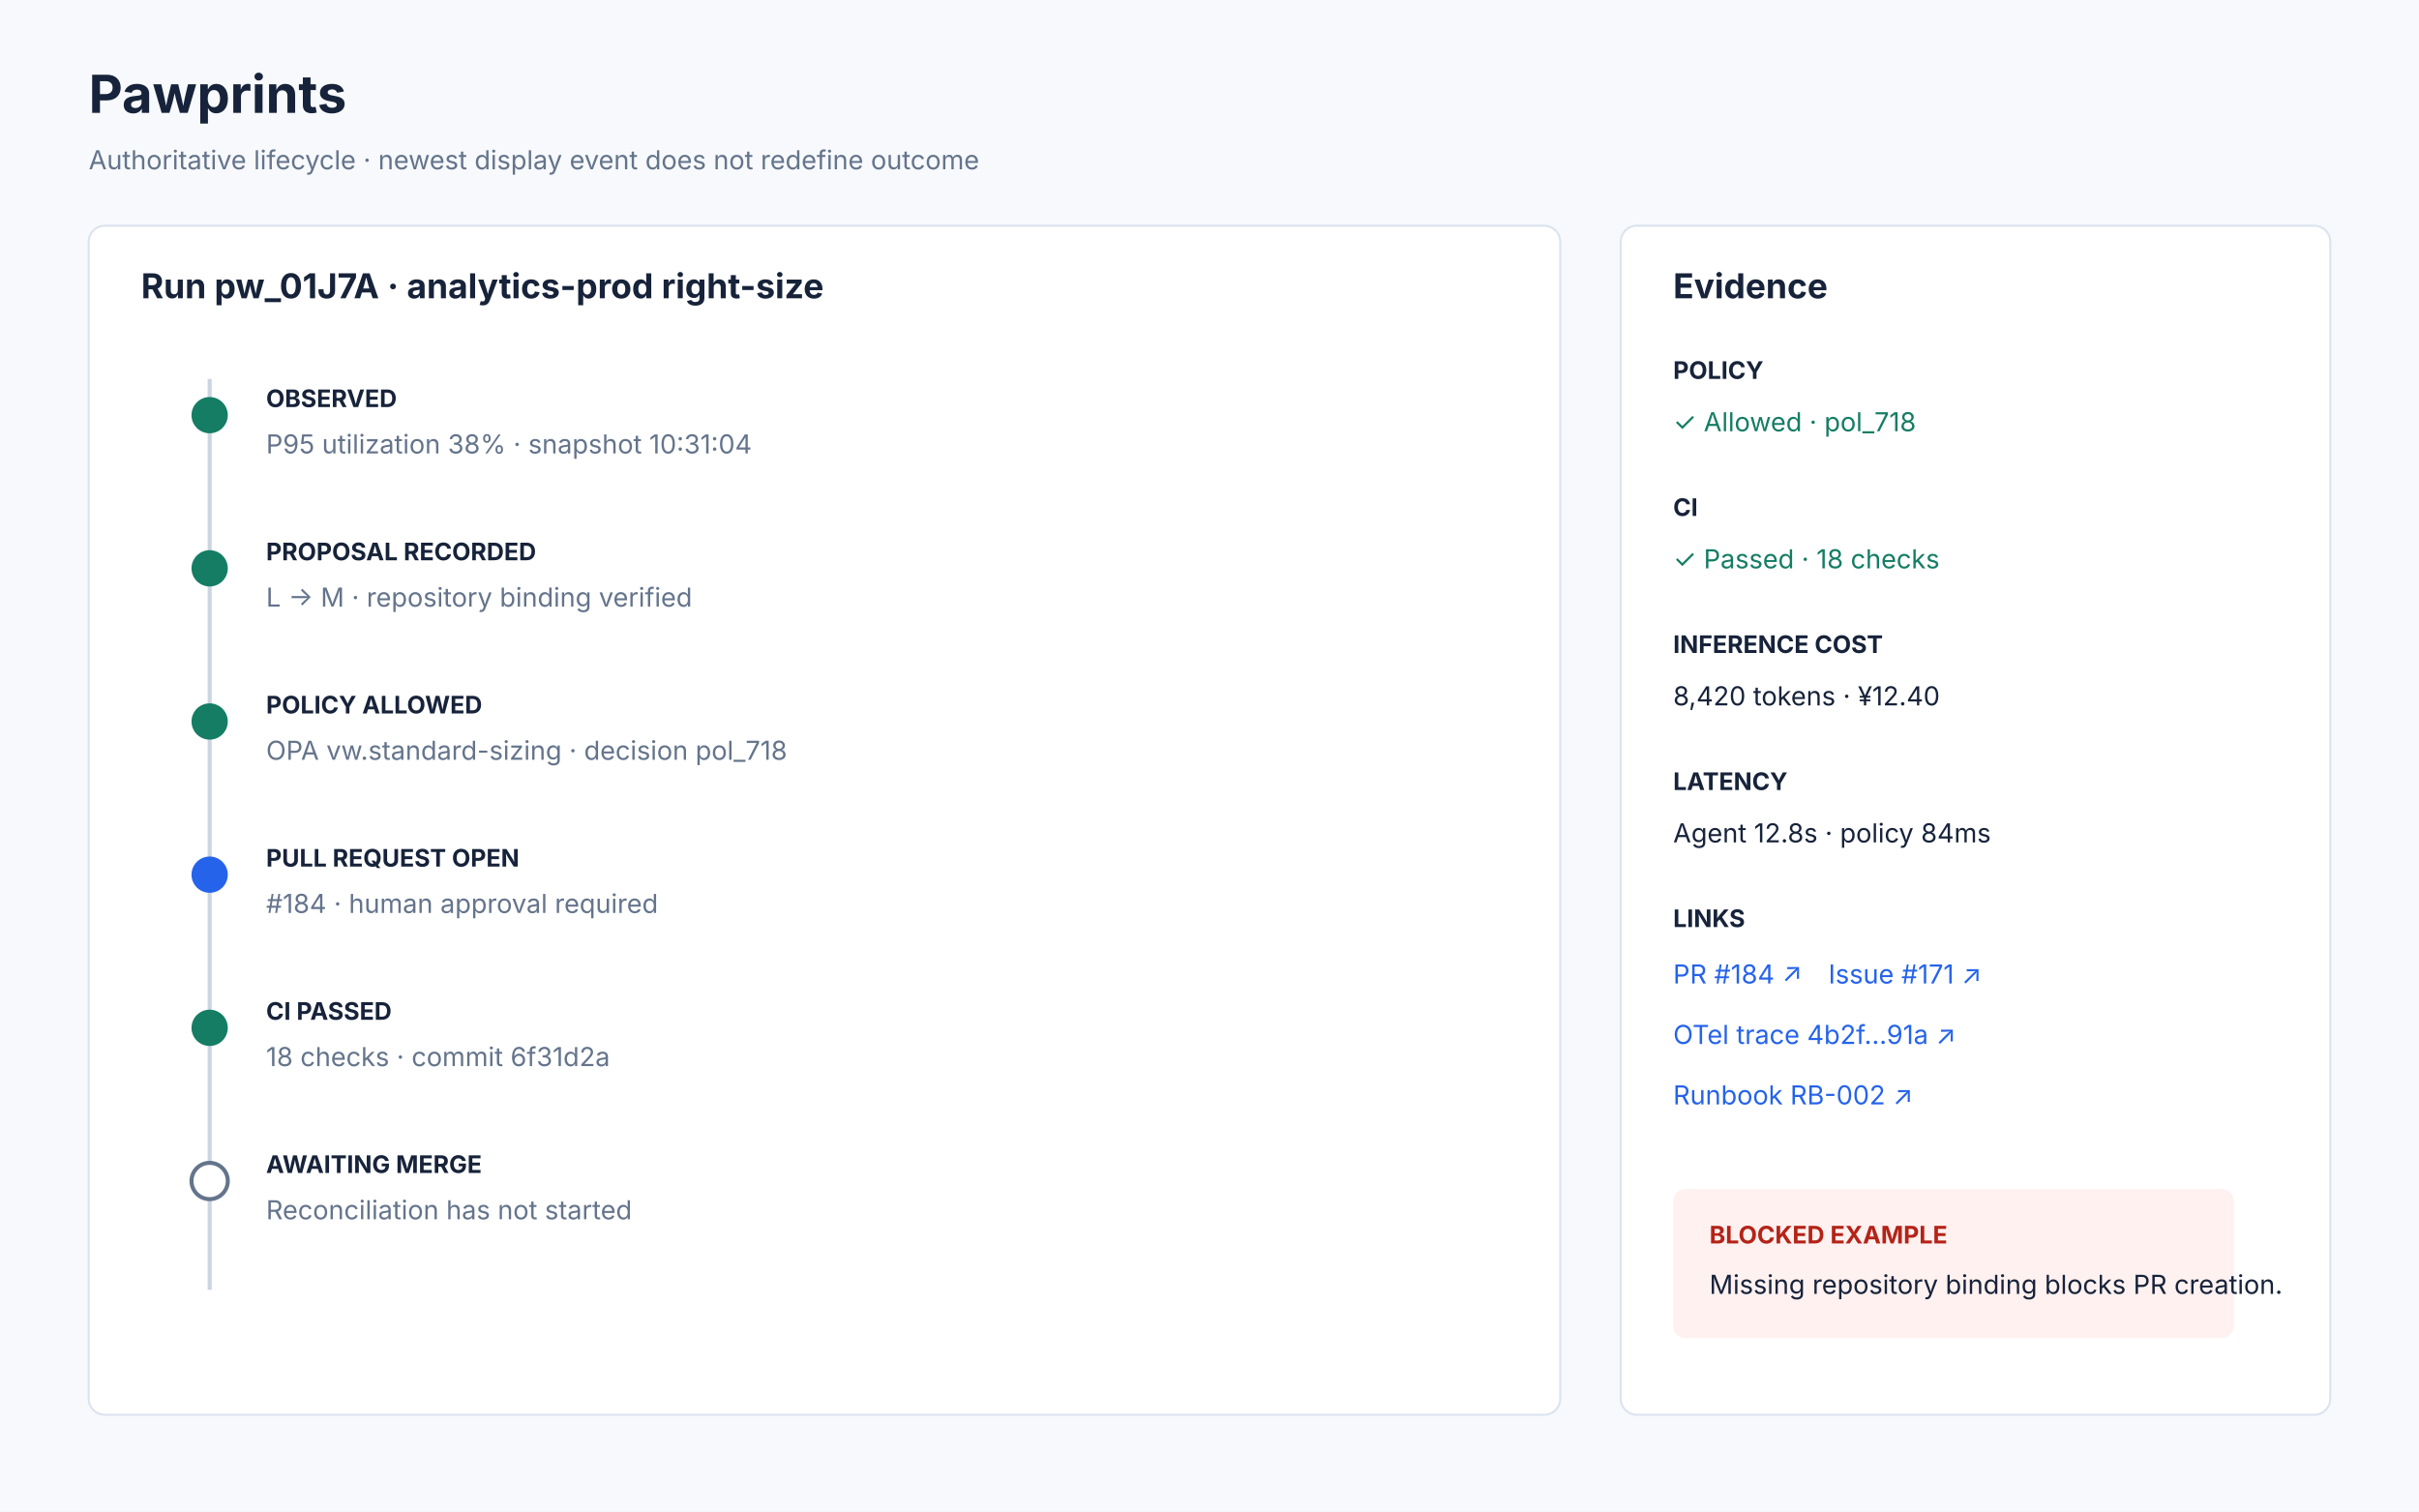
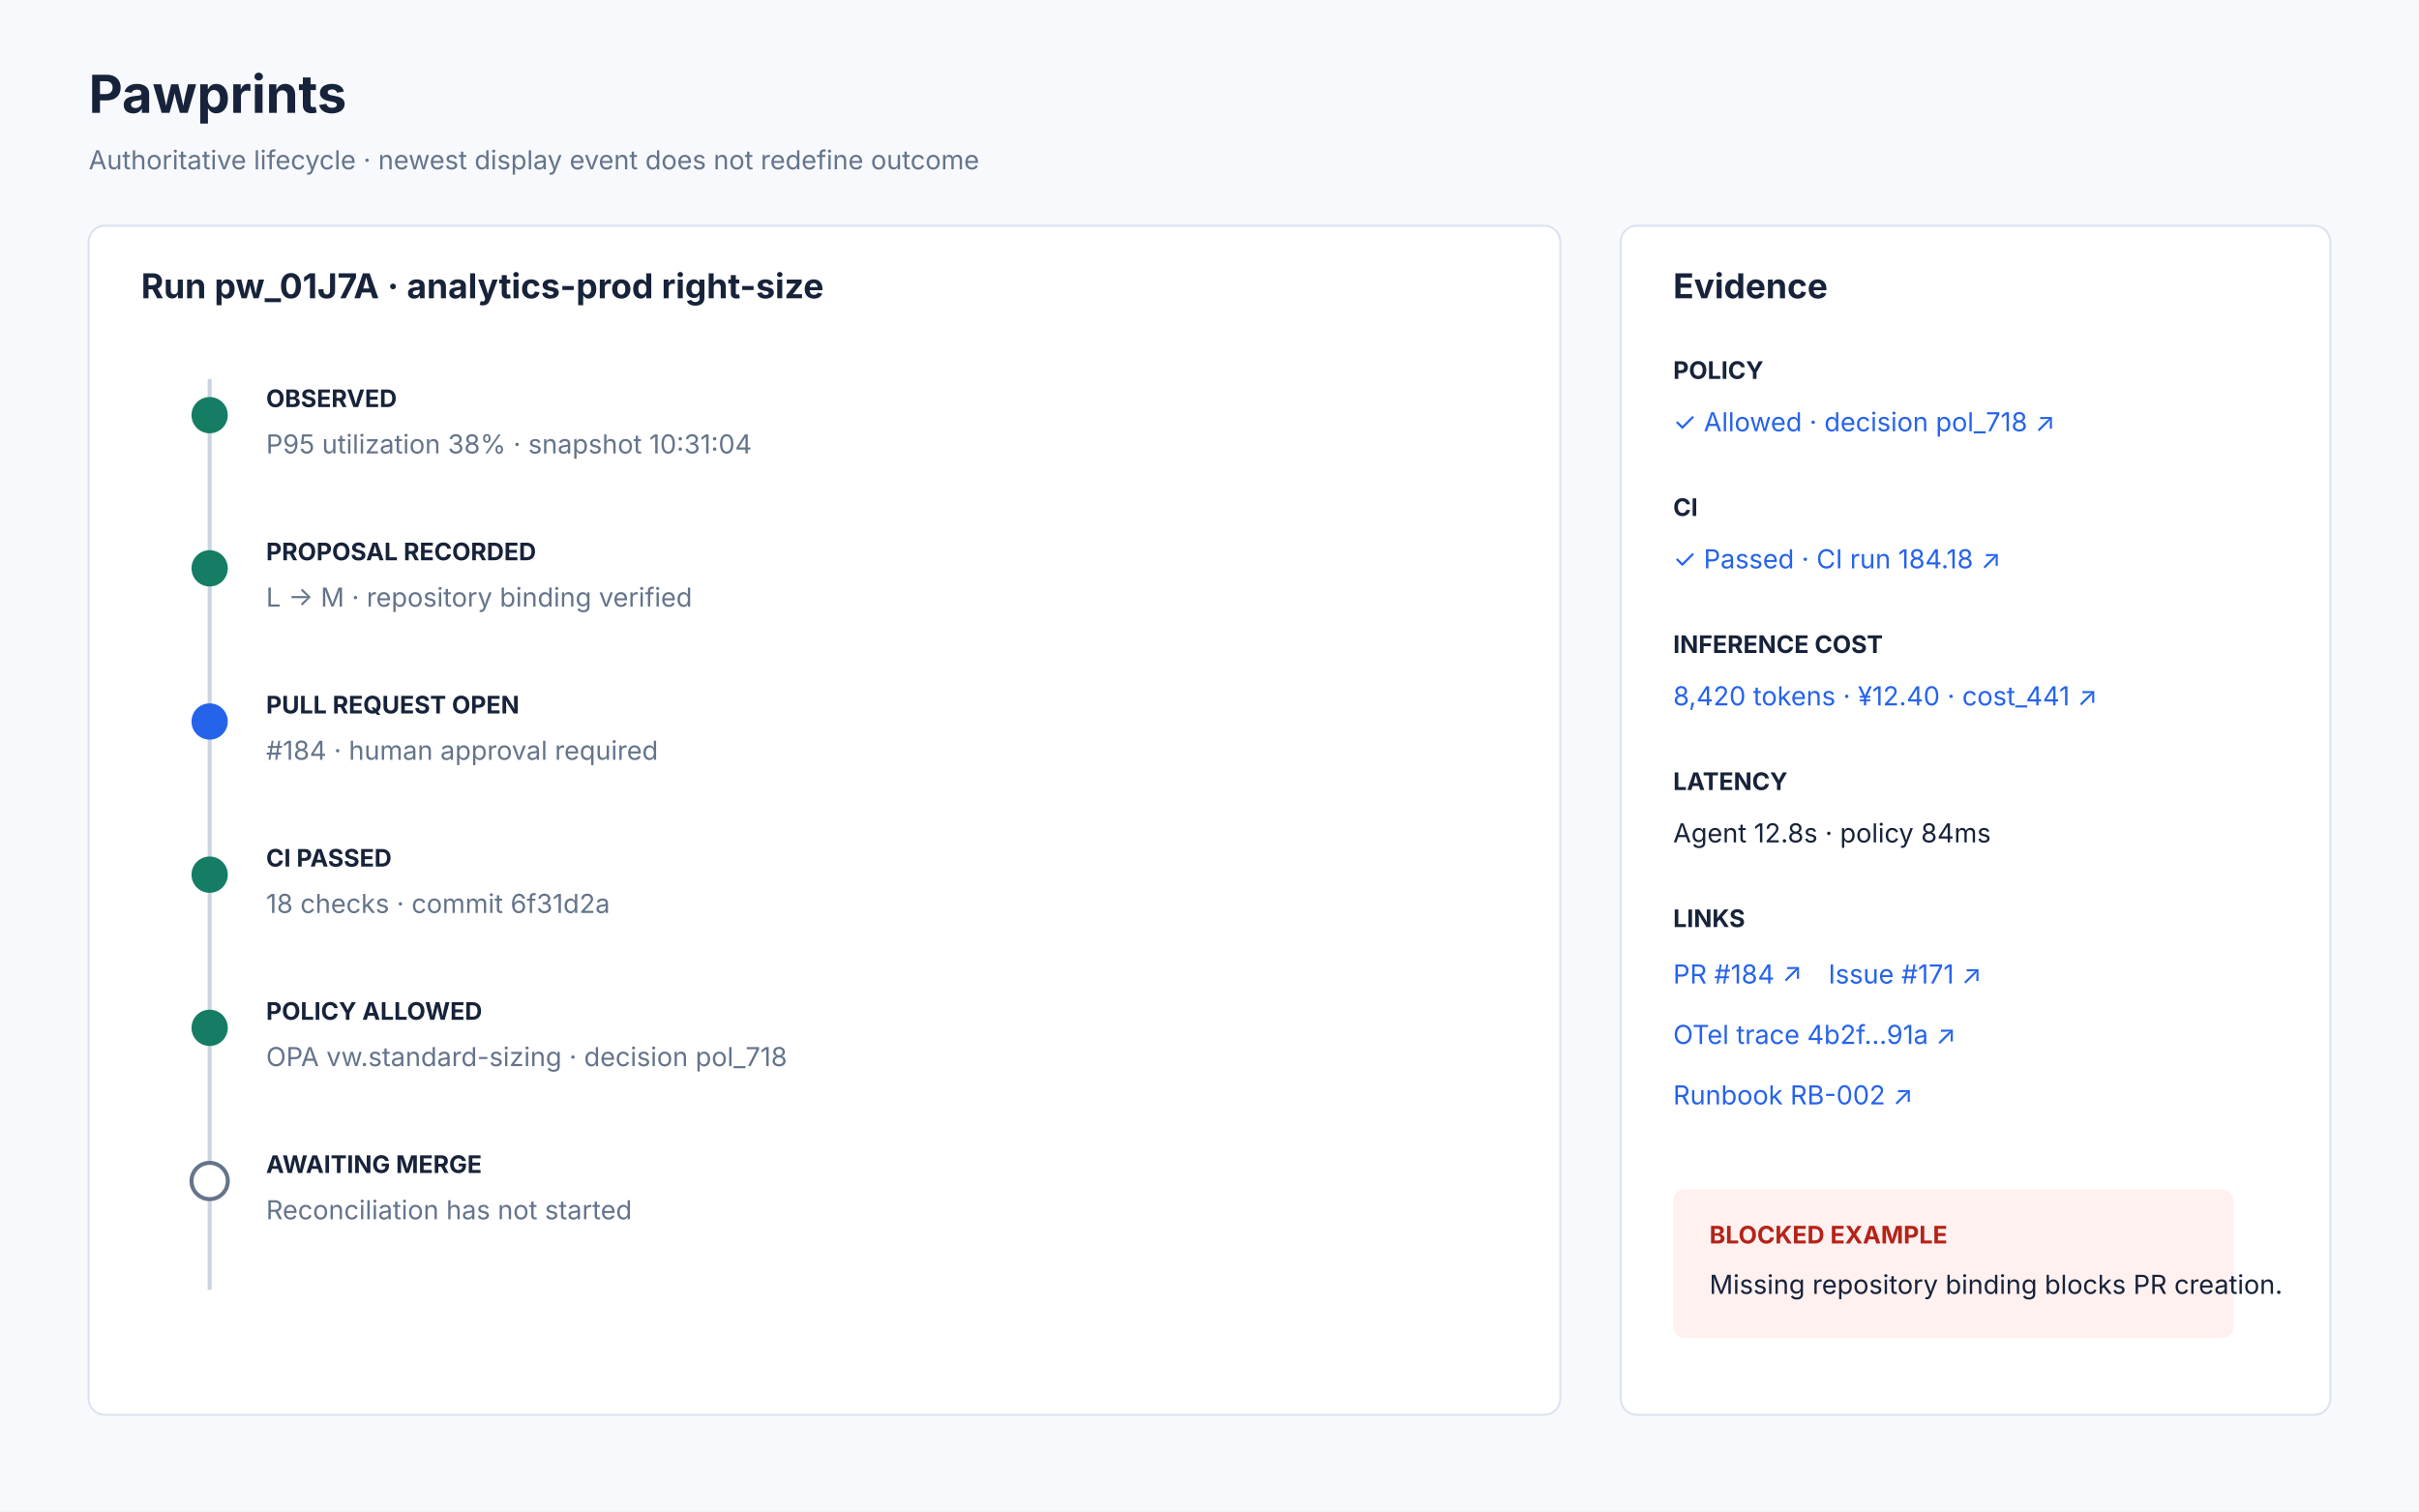
<svg xmlns="http://www.w3.org/2000/svg" width="1200" height="750" viewBox="0 0 1200 750" role="img" aria-labelledby="title desc">
  <style>text{font-family:Inter,"Noto Sans JP",system-ui,sans-serif;fill:#17233a}.muted{fill:#64748b}.small{font-size:13px}.label{font-size:12px;font-weight:700}.h1{font-size:26px;font-weight:700}.h2{font-size:17px;font-weight:700}.panel{fill:#fff;stroke:#dbe3ef}.ok{fill:#147d64}.blue{fill:#2563eb}.danger{fill:#b42318}</style>
  <rect width="1200" height="750" fill="#f7f9fc" />
  <text x="44" y="56" class="h1">Pawprints</text>
  <text x="44" y="84" class="small muted">Authoritative lifecycle · newest display event does not redefine outcome</text>
  <rect x="44" y="112" width="730" height="590" rx="8" class="panel" />
  <text x="70" y="148" class="h2">Run pw_01J7A · analytics-prod right-size</text>
  <line x1="104" y1="188" x2="104" y2="640" stroke="#cbd5e1" stroke-width="2" />
  <circle cx="104" cy="206" r="9" class="ok" />
  <text x="132" y="202" class="label">OBSERVED</text>
  <text x="132" y="225" class="small muted">P95 utilization 38% · snapshot 10:31:04</text>
  <circle cx="104" cy="282" r="9" class="ok" />
  <text x="132" y="278" class="label">PROPOSAL RECORDED</text>
  <text x="132" y="301" class="small muted">L → M · repository binding verified</text>
-   <circle cx="104" cy="358" r="9" class="ok" />
-   <text x="132" y="354" class="label">POLICY ALLOWED</text>
-   <text x="132" y="377" class="small muted">OPA vw.standard-sizing · decision pol_718</text>
-   <circle cx="104" cy="434" r="9" class="blue" />
-   <text x="132" y="430" class="label">PULL REQUEST OPEN</text>
-   <text x="132" y="453" class="small muted">#184 · human approval required</text>
+   <circle cx="104" cy="358" r="9" class="blue" />
+   <text x="132" y="354" class="label">PULL REQUEST OPEN</text>
+   <text x="132" y="377" class="small muted">#184 · human approval required</text>
+   <circle cx="104" cy="434" r="9" class="ok" />
+   <text x="132" y="430" class="label">CI PASSED</text>
+   <text x="132" y="453" class="small muted">18 checks · commit 6f31d2a</text>
  <circle cx="104" cy="510" r="9" class="ok" />
-   <text x="132" y="506" class="label">CI PASSED</text>
-   <text x="132" y="529" class="small muted">18 checks · commit 6f31d2a</text>
+   <text x="132" y="506" class="label">POLICY ALLOWED</text>
+   <text x="132" y="529" class="small muted">OPA vw.standard-sizing · decision pol_718</text>
  <circle cx="104" cy="586" r="9" fill="#fff" stroke="#64748b" stroke-width="2" />
  <text x="132" y="582" class="label">AWAITING MERGE</text>
  <text x="132" y="605" class="small muted">Reconciliation has not started</text>
  <rect x="804" y="112" width="352" height="590" rx="8" class="panel" />
  <text x="830" y="148" class="h2">Evidence</text>
  <text x="830" y="188" class="label">POLICY</text>
-   <text x="830" y="214" class="small ok">✓ Allowed · pol_718</text>
+   <text x="830" y="214" class="small blue">✓ Allowed · decision pol_718 ↗</text>
  <text x="830" y="256" class="label">CI</text>
-   <text x="830" y="282" class="small ok">✓ Passed · 18 checks</text>
+   <text x="830" y="282" class="small blue">✓ Passed · CI run 184.18 ↗</text>
  <text x="830" y="324" class="label">INFERENCE COST</text>
-   <text x="830" y="350" class="small">8,420 tokens · ¥12.40</text>
+   <text x="830" y="350" class="small blue">8,420 tokens · ¥12.40 · cost_441 ↗</text>
  <text x="830" y="392" class="label">LATENCY</text>
  <text x="830" y="418" class="small">Agent 12.8s · policy 84ms</text>
  <text x="830" y="460" class="label">LINKS</text>
  <text x="830" y="488" class="small blue">PR #184 ↗　Issue #171 ↗</text>
  <text x="830" y="518" class="small blue">OTel trace 4b2f…91a ↗</text>
  <text x="830" y="548" class="small blue">Runbook RB-002 ↗</text>
  <rect x="830" y="590" width="278" height="74" rx="6" fill="#fff1f0" />
  <text x="848" y="617" class="label danger">BLOCKED EXAMPLE</text>
  <text x="848" y="642" class="small">Missing repository binding blocks PR creation.</text>
</svg>
